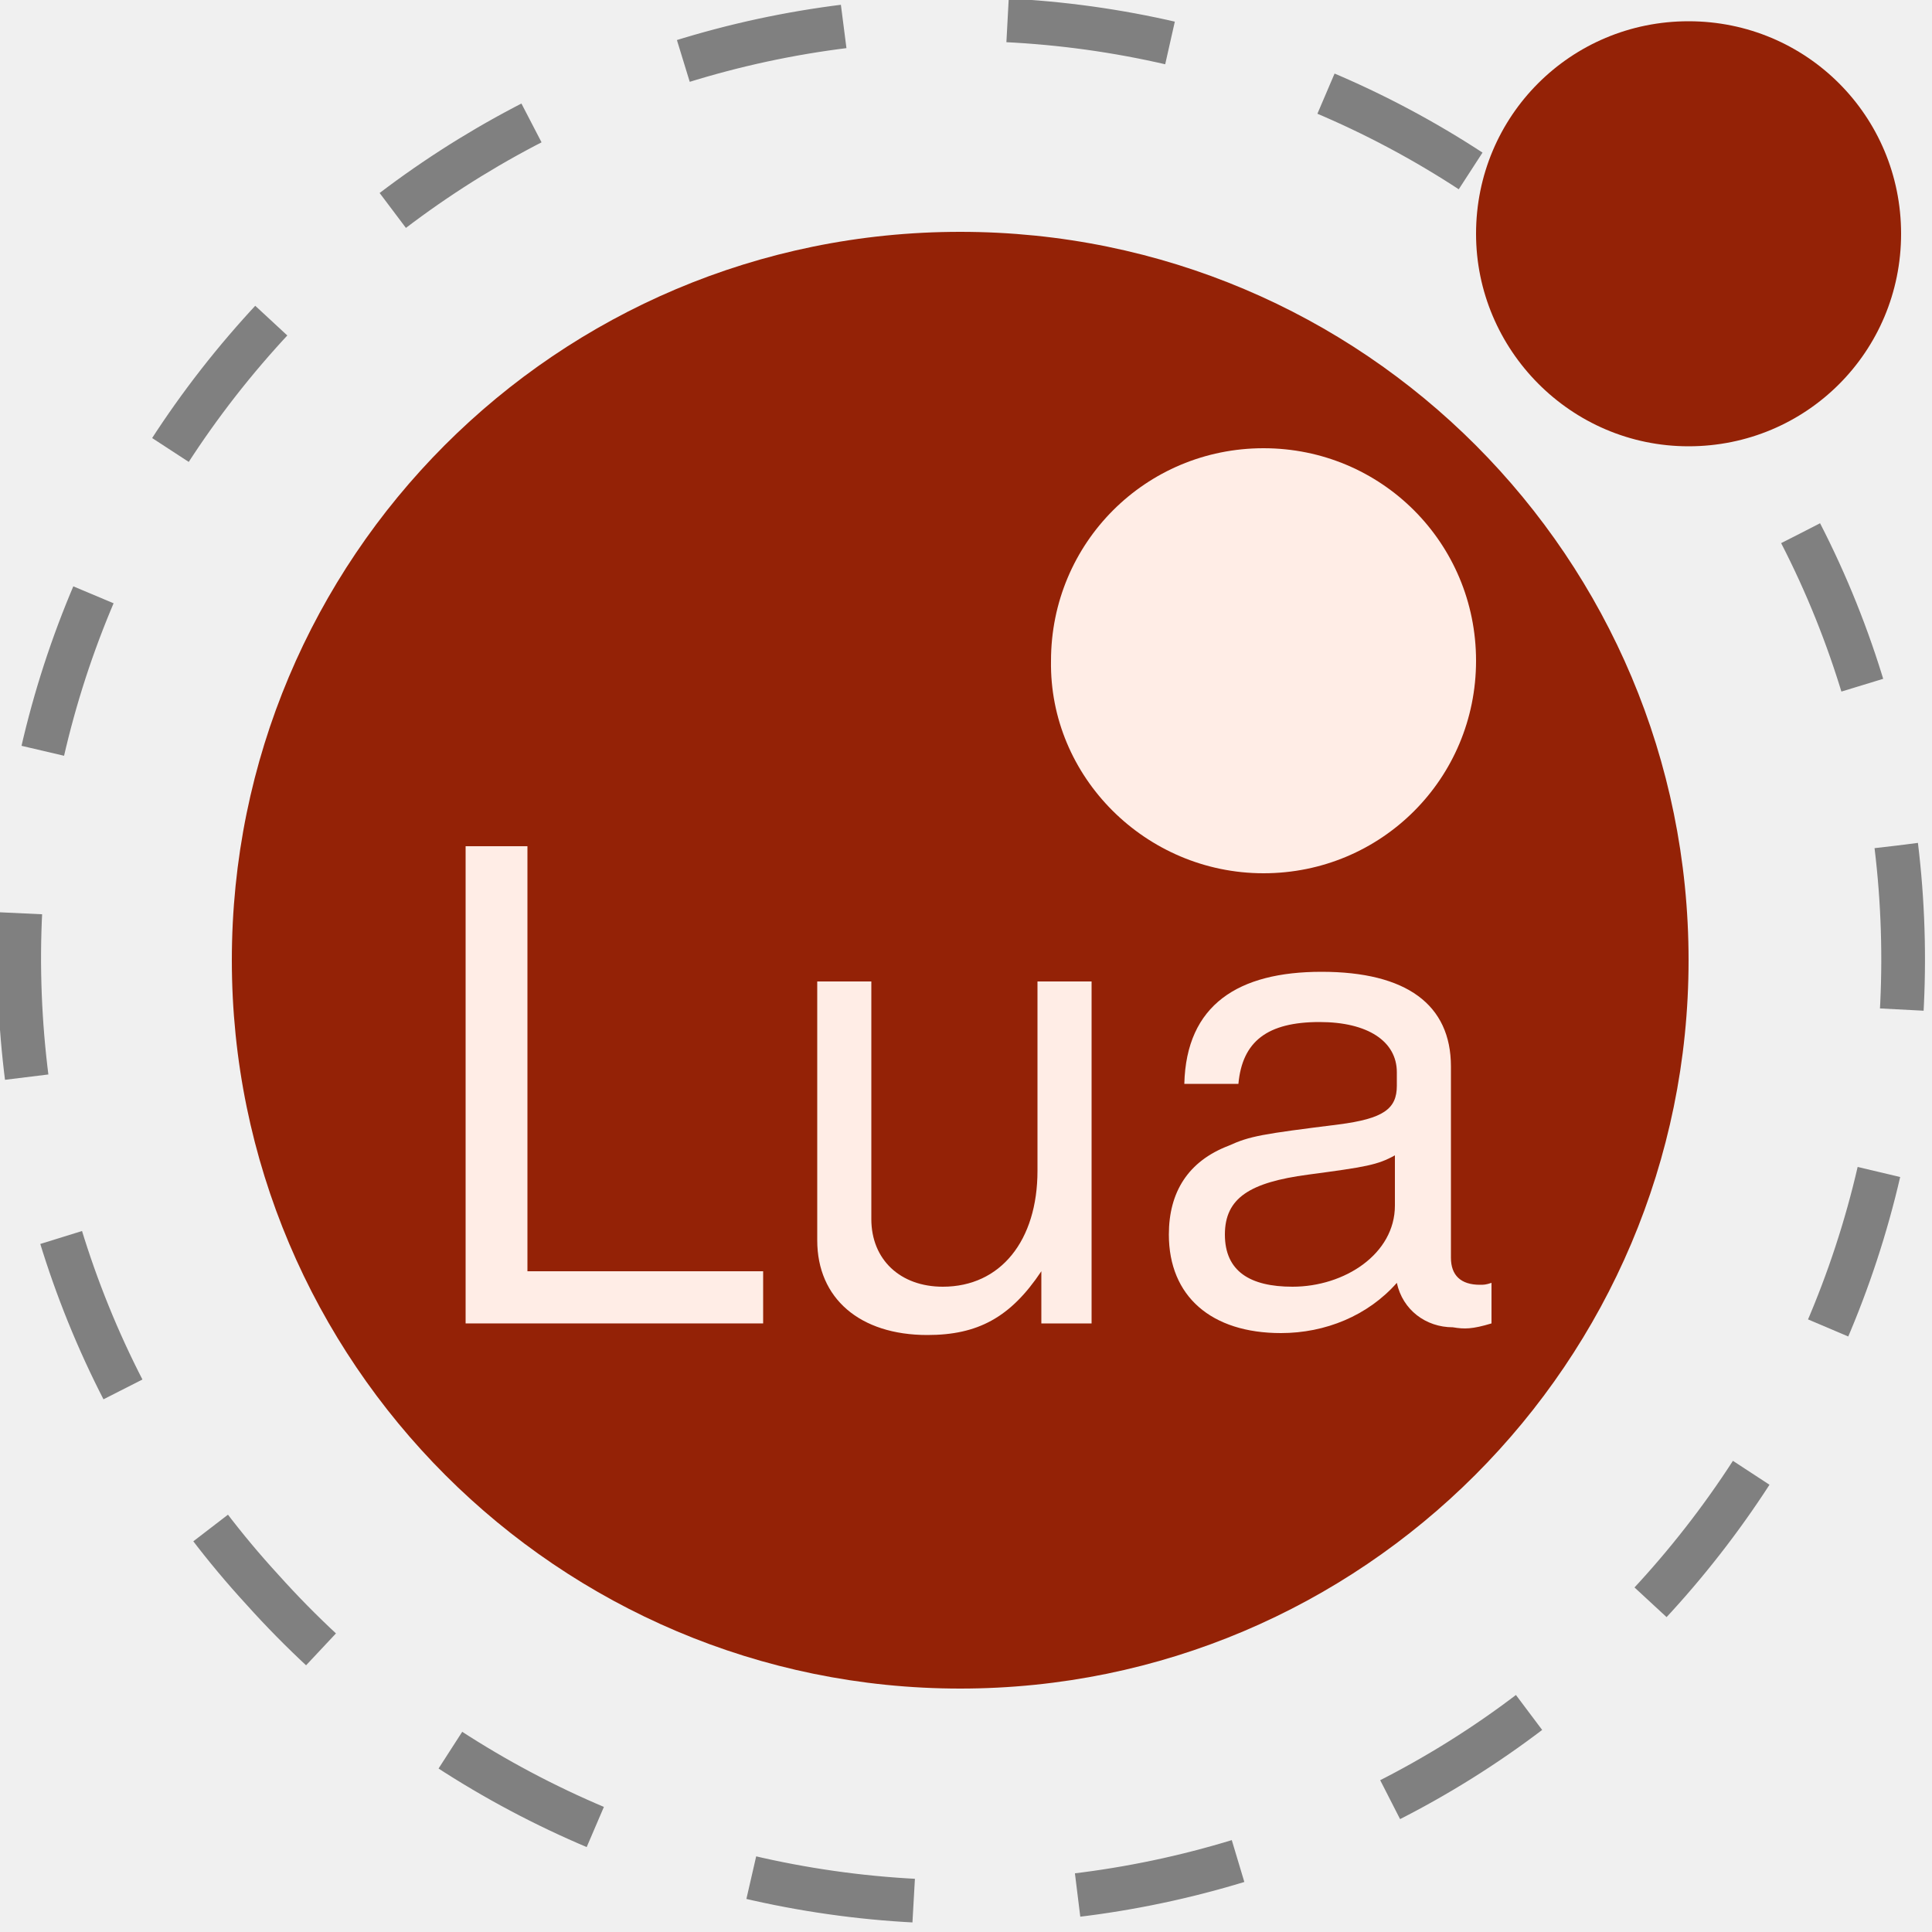
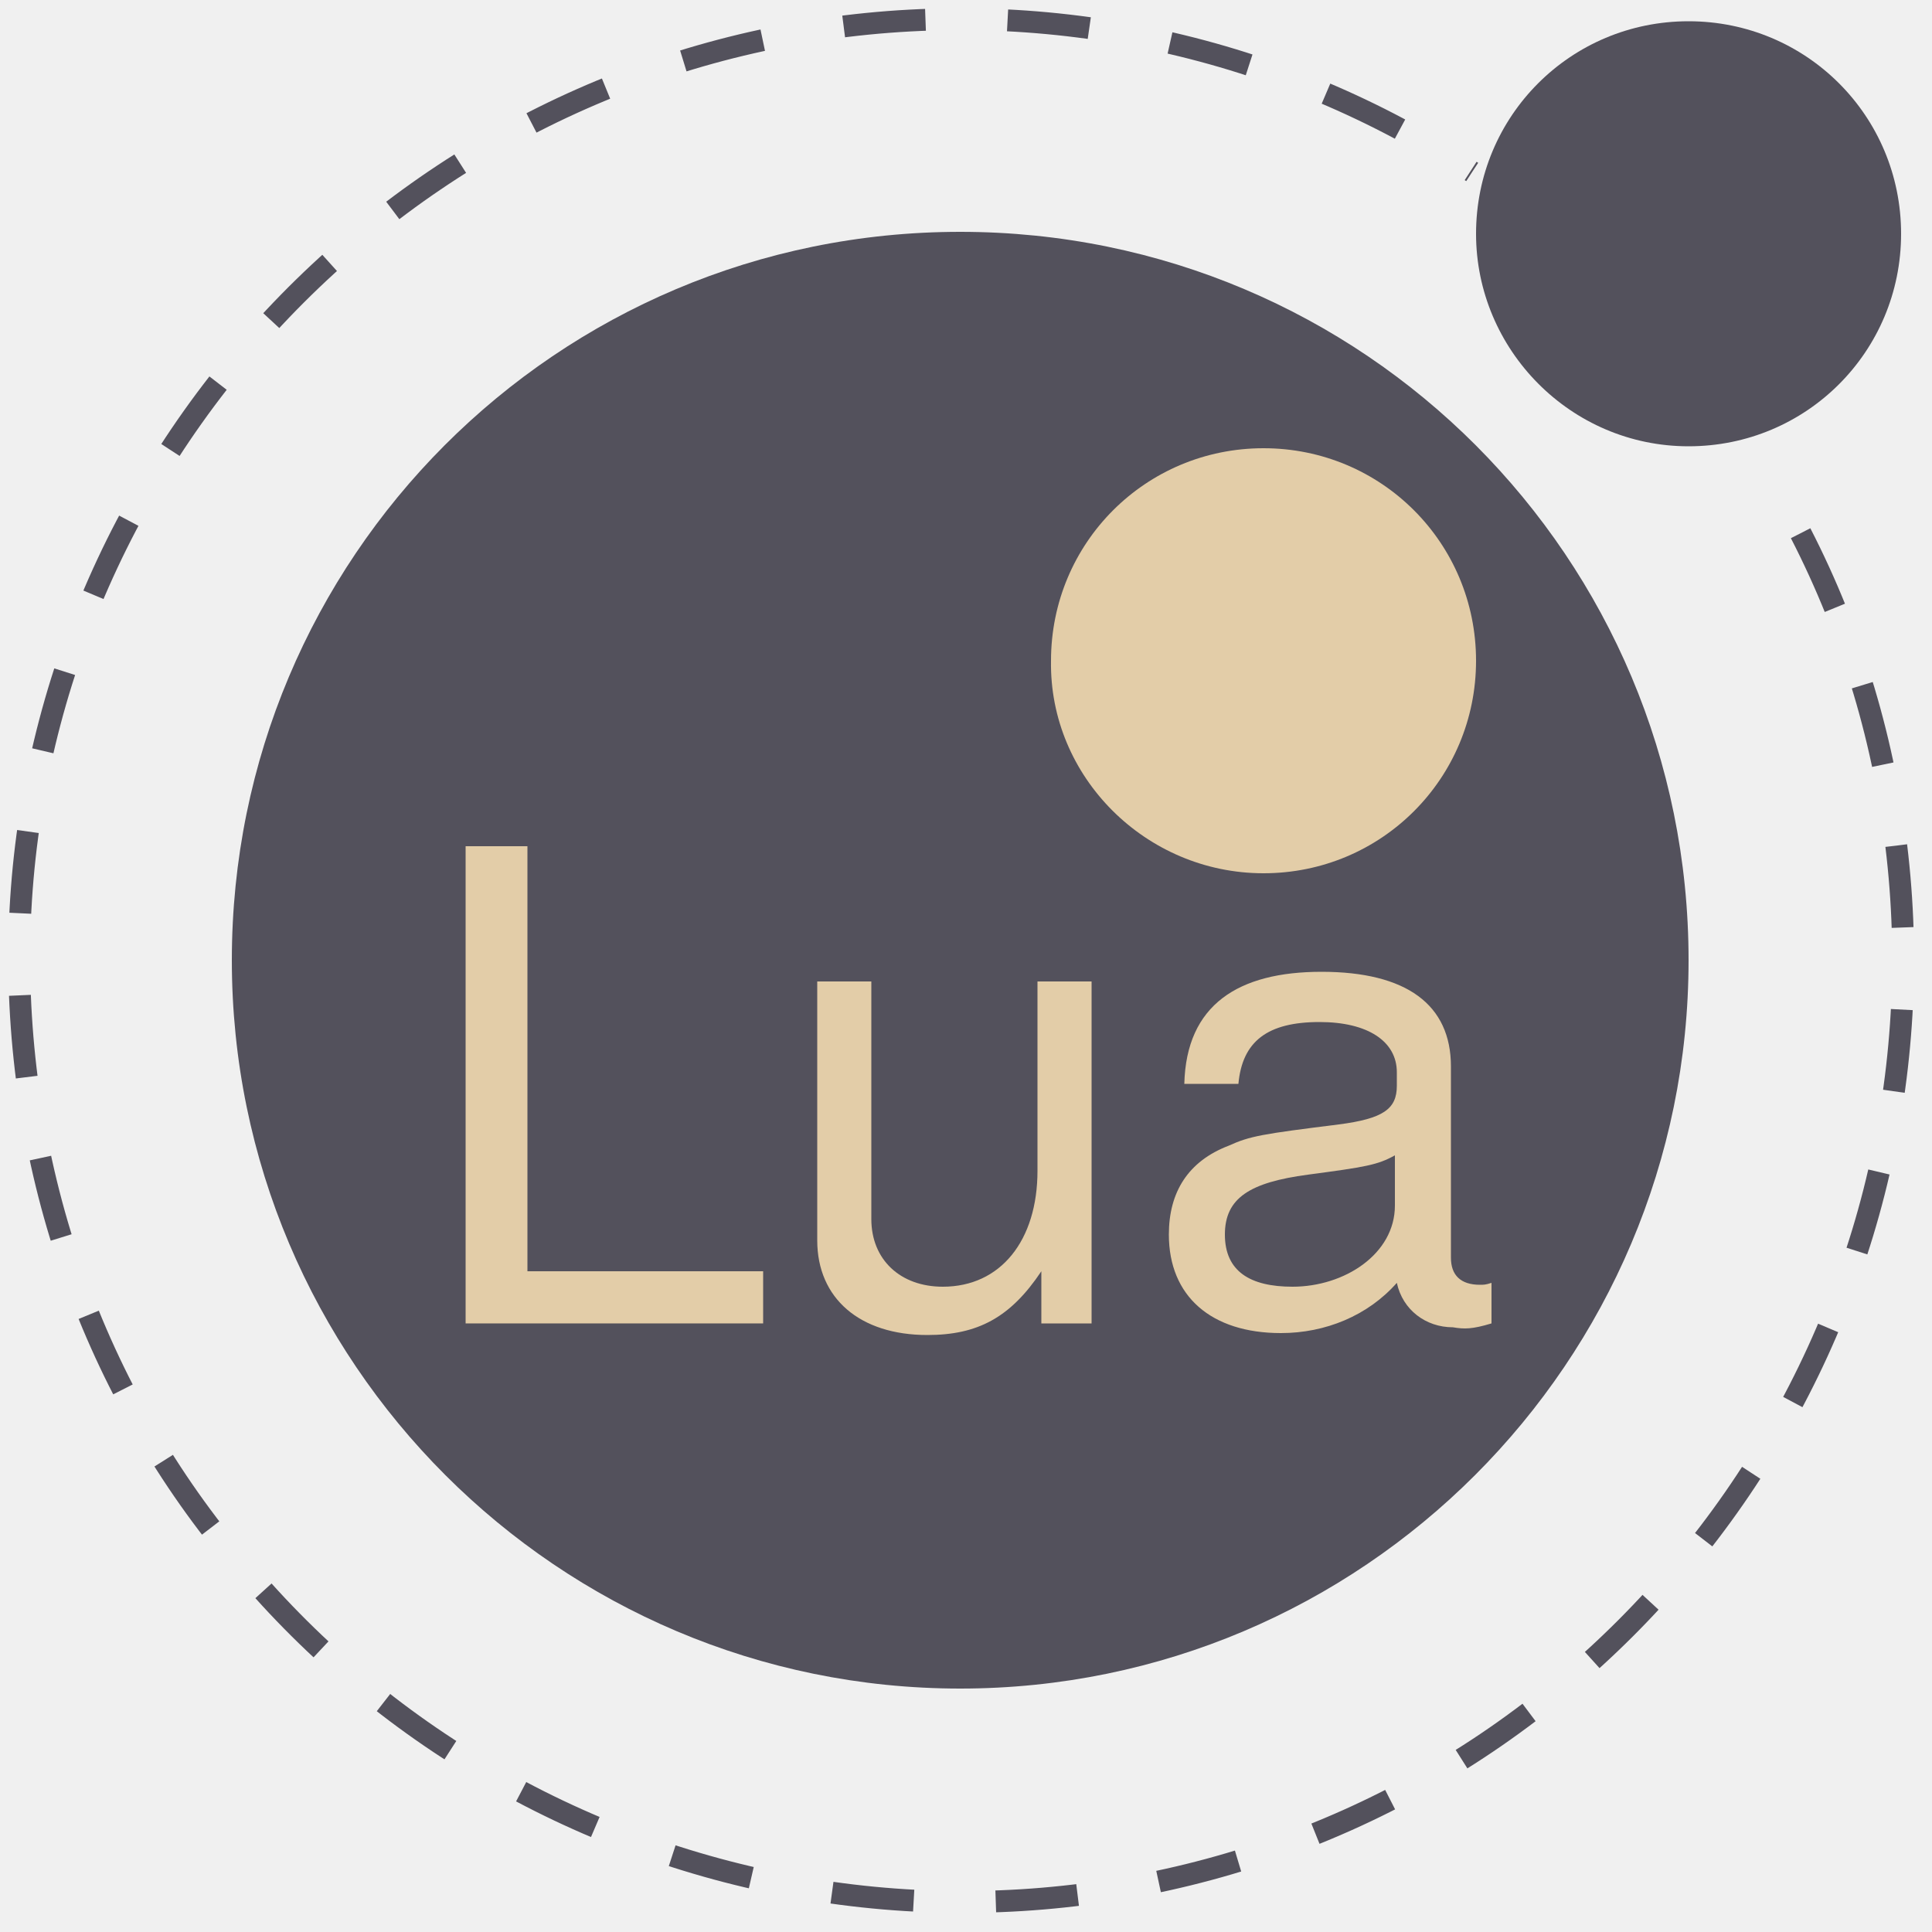
- <svg xmlns="http://www.w3.org/2000/svg" width="50" height="50" viewBox="0 0 50 50" fill="none">
-   <g id="Frame" clip-path="url(#clip0_2115_4515)">
-     <path id="Vector" d="M46.6 13.8C49.3 19.05 49.95 25.15 48.5 30.85C47.05 36.55 43.55 41.6 38.7 44.95C33.85 48.3 27.9 49.75 22.05 49.05C16.2 48.35 10.75 45.55 6.8 41.15C2.8 36.8 0.6 31.1 0.5 25.2C0.4 19.3 2.5 13.55 6.35 9.05C10.2 4.55 15.5 1.6 21.35 0.75C27.2 -0.1 33.15 1.2 38.1 4.45" stroke="#808080" stroke-width="1.131" stroke-dasharray="4.25 4.25" />
-     <path id="Vector_2" d="M24.85 43.7C35.25 43.7 43.7 35.25 43.7 24.85C43.7 14.45 35.3 6 24.85 6C14.4 6 6 14.45 6 24.85C6 35.25 14.45 43.7 24.85 43.7Z" fill="#942206" />
-     <path id="Vector_3" d="M32.7 22.6C35.75 22.6 38.2 20.15 38.2 17.1C38.2 14.05 35.75 11.6 32.7 11.6C29.65 11.6 27.2 14.05 27.2 17.1C27.15 20.1 29.65 22.6 32.7 22.6Z" fill="#FFEDE6" />
-     <path id="Vector_4" d="M43.7 11.55C46.75 11.55 49.2 9.1 49.2 6.05C49.2 3 46.75 0.55 43.7 0.55C40.65 0.55 38.2 3 38.2 6.05C38.2 9.05 40.65 11.55 43.7 11.55Z" fill="#942206" />
-     <path id="Vector_5" d="M19.75 34.3V32.9H13.65V21.9H12.05V34.25H19.75V34.3Z" fill="#FFEDE6" />
-     <path id="Vector_6" d="M28.25 34.3V25.4H26.85V30.3C26.85 32.1 25.9 33.3 24.4 33.3C23.3 33.3 22.55 32.6 22.55 31.55V25.4H21.15V32.1C21.15 33.6 22.25 34.55 24 34.55C25.3 34.55 26.15 34.1 26.95 32.9V34.25H28.25V34.3Z" fill="#FFEDE6" />
-     <path id="Vector_7" d="M38.6 34.25V33.2C38.45 33.25 38.4 33.25 38.3 33.25C37.8 33.25 37.55 33 37.55 32.55V27.6C37.55 26 36.4 25.15 34.2 25.15C32.05 25.15 30.7 26 30.65 28.05H32.05C32.15 26.95 32.8 26.45 34.15 26.45C35.4 26.45 36.15 26.95 36.15 27.75V28.1C36.15 28.7 35.8 28.95 34.65 29.1C32.65 29.35 32.35 29.4 31.8 29.65C30.75 30.05 30.25 30.85 30.25 31.95C30.25 33.55 31.35 34.5 33.15 34.5C34.3 34.5 35.4 34.05 36.15 33.2C36.3 33.9 36.9 34.35 37.6 34.35C37.9 34.4 38.1 34.4 38.6 34.25ZM36.1 31.2C36.1 32.45 34.8 33.3 33.45 33.3C32.35 33.3 31.7 32.9 31.7 31.95C31.7 31 32.35 30.6 33.85 30.4C35.35 30.2 35.65 30.15 36.1 29.9V31.2Z" fill="#FFEDE6" />
+ <svg xmlns="http://www.w3.org/2000/svg" width="100" height="100" viewBox="0 0 100 100" fill="none">
+   <g id="Frame" clip-path="url(#clip0_2137_200)">
+     <path id="Vector" d="M93.2 27.6C98.6 38.1 99.9 50.3 97 61.7C94.1 73.1 87.1 83.2 77.4 89.9C67.7 96.6 55.8 99.5 44.1 98.1C32.4 96.7 21.5 91.1 13.6 82.3C5.6 73.6 1.2 62.2 1 50.4C0.8 38.6 5 27.1 12.7 18.1C20.4 9.1 31 3.2 42.7 1.5C54.4 -0.2 66.3 2.4 76.2 8.9" stroke="#53515C" stroke-width="1.131" stroke-dasharray="4.25 4.25" />
+     <path id="Vector_2" d="M49.7 87.4C70.5 87.4 87.4 70.5 87.4 49.7C87.4 28.9 70.6 12 49.7 12C28.8 12 12 28.9 12 49.7C12 70.5 28.9 87.4 49.7 87.4Z" fill="#53515C" />
+     <path id="Vector_3" d="M65.4 45.2C71.5 45.2 76.4 40.3 76.4 34.2C76.4 28.1 71.5 23.2 65.4 23.2C59.3 23.2 54.4 28.1 54.4 34.2C54.3 40.2 59.3 45.2 65.4 45.2Z" fill="#E3CDA8" />
+     <path id="Vector_4" d="M87.4 23.1C93.5 23.1 98.4 18.2 98.4 12.1C98.4 6 93.5 1.1 87.4 1.1C81.3 1.1 76.4 6 76.4 12.1C76.4 18.1 81.3 23.1 87.4 23.1Z" fill="#53515C" />
+     <path id="Vector_5" d="M39.5 68.6V65.8H27.3V43.8H24.1V68.5H39.5V68.6Z" fill="#E3CDA8" />
+     <path id="Vector_6" d="M56.5 68.6V50.8H53.7V60.6C53.7 64.2 51.8 66.6 48.8 66.6C46.6 66.6 45.1 65.2 45.1 63.1V50.8H42.3V64.2C42.3 67.2 44.5 69.1 48 69.1C50.6 69.1 52.3 68.2 53.9 65.8V68.5H56.5V68.6Z" fill="#E3CDA8" />
+     <path id="Vector_7" d="M77.2 68.5V66.4C76.9 66.5 76.8 66.5 76.6 66.5C75.6 66.5 75.1 66 75.1 65.1V55.2C75.1 52 72.8 50.3 68.4 50.3C64.1 50.3 61.4 52 61.3 56.1H64.1C64.3 53.9 65.6 52.9 68.3 52.9C70.8 52.9 72.3 53.9 72.3 55.5V56.2C72.3 57.4 71.6 57.9 69.3 58.2C65.3 58.7 64.7 58.8 63.6 59.3C61.5 60.1 60.5 61.7 60.5 63.9C60.5 67.1 62.7 69 66.3 69C68.6 69 70.8 68.1 72.3 66.4C72.6 67.8 73.8 68.7 75.2 68.7C75.8 68.8 76.2 68.8 77.2 68.5ZM72.2 62.4C72.2 64.9 69.6 66.6 66.9 66.6C64.7 66.6 63.4 65.8 63.4 63.9C63.4 62 64.7 61.2 67.7 60.8C70.7 60.4 71.3 60.3 72.2 59.8V62.4Z" fill="#E3CDA8" />
  </g>
  <defs>
-     <clipPath id="clip0_2115_4515">
-       <rect width="50" height="50" fill="white" />
+     <clipPath id="clip0_2137_200">
+       <rect width="100" height="100" fill="white" />
    </clipPath>
  </defs>
</svg>
